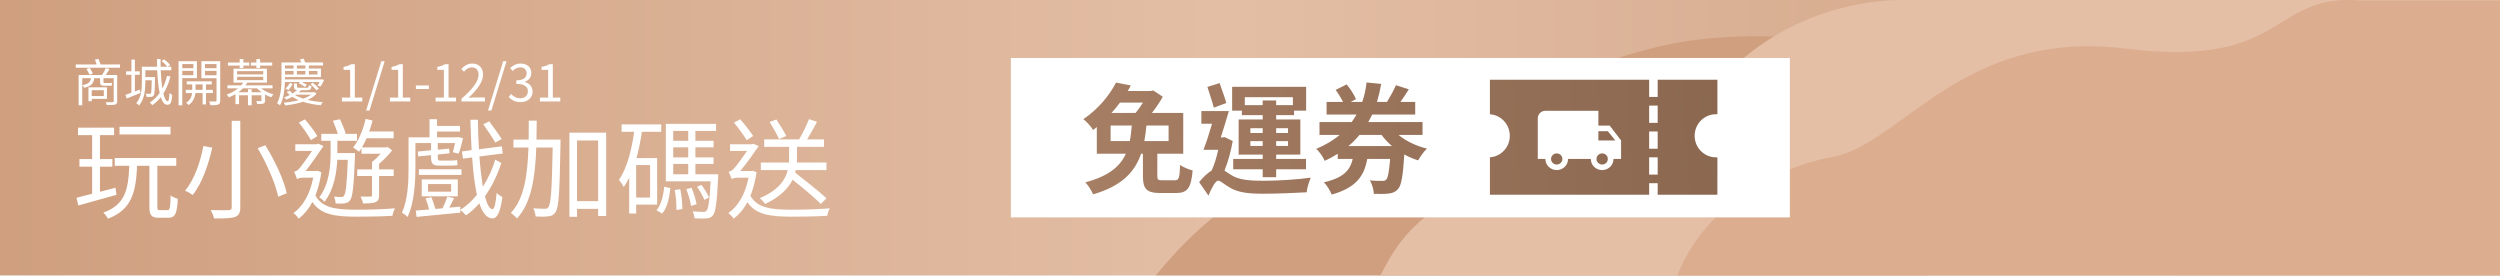
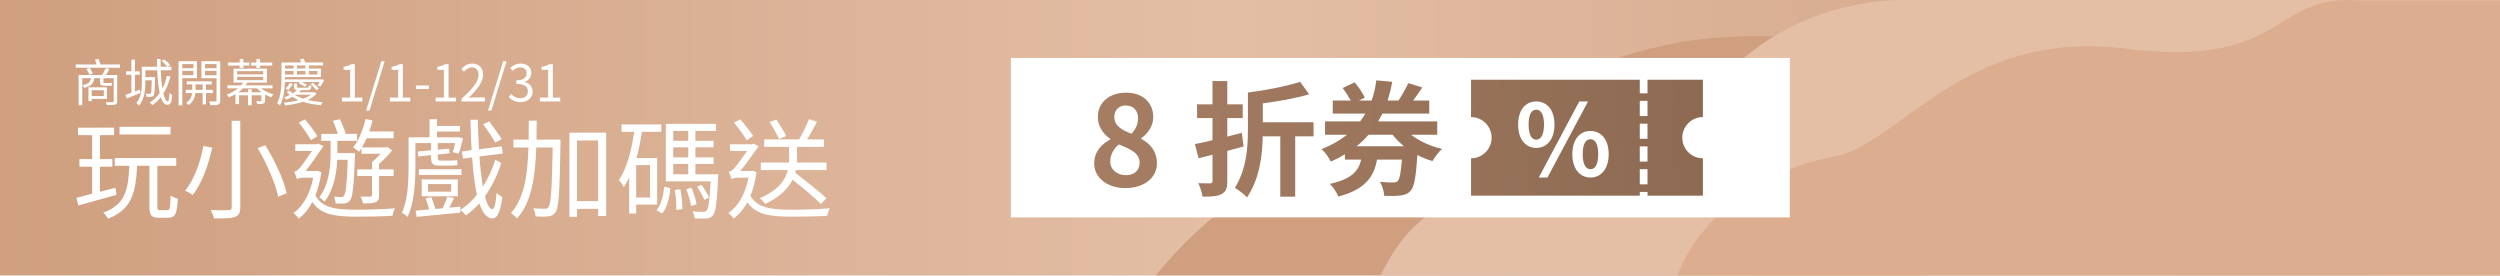
<svg xmlns="http://www.w3.org/2000/svg" width="690" height="76" viewBox="0 0 690 76" fill="none">
  <rect width="690" height="76" fill="url(#paint0_linear)" />
  <path d="M403.668 37.702C427.588 28.964 424.551 21.056 457.203 13.009C489.856 4.963 532 15.599 532 15.599V76H319C352.032 35.733 379.749 46.439 403.668 37.702Z" fill="#CF9F7F" />
  <path d="M472.038 25.428C488.961 4.478 512.079 0.253 523.79 0H690V76H381C385.911 66.512 390.444 58.921 411.598 49.054C432.752 39.186 450.884 51.615 472.038 25.428Z" fill="#E4BEA5" />
  <path d="M463 76C469.053 59.623 486.835 46.748 505.752 43.34C524.668 39.932 541.693 7.842 586.715 13.425C631.737 19.008 626.44 -2.1 651.788 0.172L690 0.172V76H463Z" fill="#DCAD8E" />
  <path d="M47.06 34.99H32.99V37.12H47.06V34.99ZM31.88 51.82C30.44 52.18 29 52.57 27.59 52.93V46H31.01V43.9H27.59V37.3H31.49V35.23H21.53V37.3H25.43V43.9H21.92V46H25.43V53.47C23.78 53.89 22.31 54.28 21.11 54.58L21.62 56.71C24.5 55.93 28.4 54.82 32.15 53.77L31.88 51.82ZM44.18 58C43.55 58 43.43 57.88 43.43 57.04V45.76H48.65V43.6H31.67V45.76H35.69C35.39 52.42 34.55 56.5 28.49 58.69C28.97 59.05 29.57 59.86 29.78 60.37C36.35 57.85 37.49 53.17 37.85 45.76H41.24V57.07C41.24 59.41 41.78 60.1 43.88 60.1H46.46C48.32 60.1 48.89 58.99 49.07 54.85C48.47 54.7 47.54 54.34 47.09 53.92C47 57.43 46.88 58 46.25 58H44.18ZM63.95 33.34V57.19C63.95 57.79 63.71 58 63.08 58C62.51 58.03 60.35 58.06 58.16 57.97C58.52 58.6 58.94 59.65 59.09 60.28C61.88 60.31 63.74 60.25 64.82 59.89C65.87 59.5 66.32 58.84 66.32 57.19V33.34H63.95ZM71.12 40.9C73.67 45.19 76.07 50.77 76.79 54.31L79.13 53.32C78.38 49.75 75.86 44.29 73.22 40.09L71.12 40.9ZM56.12 40.3C55.4 44.32 53.75 49.48 51.08 52.63C51.68 52.87 52.64 53.41 53.18 53.8C55.88 50.47 57.62 45.1 58.58 40.75L56.12 40.3ZM99.77 42.43H105.08C104.36 43.24 103.49 44.11 102.68 44.68V46.75H98.6V48.58H102.68V53.86C102.68 54.16 102.59 54.25 102.23 54.25C101.87 54.28 100.76 54.28 99.5 54.25C99.8 54.79 100.1 55.57 100.19 56.14C101.87 56.14 102.98 56.11 103.67 55.78C104.45 55.45 104.63 54.91 104.63 53.89V48.58H108.65V46.75H104.63V45.22C105.89 44.17 107.24 42.79 108.23 41.5L106.97 40.57L106.61 40.69H99.89C100.34 39.94 100.76 39.07 101.18 38.17H108.65V36.28H101.9C102.26 35.32 102.56 34.27 102.83 33.28L100.91 32.8C100.25 35.77 99.02 38.74 97.46 40.69C97.94 40.96 98.69 41.56 99.08 41.89C99.32 41.59 99.56 41.26 99.77 40.9V42.43ZM91.25 42.13C91.25 45.73 90.92 50.71 88.13 54.46C88.58 54.73 89.24 55.3 89.57 55.69C92.18 52.27 92.9 47.83 93.08 44.11H95.99C95.75 50.92 95.42 53.41 94.94 54.01C94.76 54.34 94.52 54.4 94.19 54.37C93.83 54.37 93.05 54.37 92.18 54.28C92.42 54.79 92.6 55.57 92.66 56.17C93.59 56.2 94.49 56.2 95.06 56.14C95.72 56.05 96.2 55.84 96.62 55.27C97.34 54.34 97.64 51.52 97.97 43.18V42.25H93.11V42.16V38.86H98.54V36.94H95.18L95.42 36.88C95.12 35.83 94.43 34.18 93.83 32.92L91.88 33.31C92.33 34.45 92.93 35.89 93.26 36.94H88.67V38.86H91.25V42.13ZM87.59 37.57C86.9 36.34 85.43 34.42 84.17 32.95L82.49 33.82C83.66 35.32 85.13 37.39 85.82 38.68L87.59 37.57ZM87.68 47.14L87.32 47.2H84.35C85.97 45.19 88.1 42.04 89.27 40.3L87.77 39.64L87.35 39.82H81.5V41.65H86.12C84.89 43.48 83.21 45.85 82.58 46.54C82.07 47.08 81.62 47.29 81.17 47.41C81.41 47.86 81.83 48.91 81.98 49.45C82.22 49.21 83 49.03 83.75 49.03H86.45C85.55 53.62 83.6 56.95 80.99 58.81C81.44 59.11 82.16 59.89 82.46 60.34C83.9 59.23 85.19 57.7 86.21 55.75C88.55 59.2 92.3 59.8 98.48 59.8C101.75 59.8 105.5 59.74 108.32 59.56C108.41 58.96 108.71 57.97 109.04 57.49C106.01 57.76 101.66 57.88 98.51 57.88C92.75 57.88 88.97 57.43 87.05 53.95C87.77 52.12 88.34 49.99 88.7 47.56L87.68 47.14ZM138.47 38.38C137.69 37.12 136.19 35.05 135.02 33.49L133.37 34.3C134.54 35.89 135.98 38.08 136.7 39.34L138.47 38.38ZM118.97 39.49V41.47L115.28 41.83L115.46 43.18L118.97 42.82V43.36C118.97 44.98 119.3 45.7 121.04 45.7H124.46C125.12 45.7 125.93 45.67 126.29 45.55C126.23 45.1 126.17 44.65 126.14 44.17C125.72 44.29 124.82 44.32 124.37 44.32H121.49C120.92 44.32 120.83 44.11 120.83 43.39V42.64L124.1 42.31L123.92 41.02L120.83 41.32V39.49H125.6C125.42 40.42 125.18 41.35 124.97 42.01L126.59 42.4C127.01 41.32 127.46 39.64 127.79 38.14L126.47 37.84L126.14 37.9H120.62V36.31H126.95V34.75H120.62V32.89H118.55V37.9H112.76V46.24C112.76 49.96 112.61 55.06 110.93 58.72C111.38 58.93 112.16 59.5 112.49 59.89C114.35 56.02 114.65 50.23 114.65 46.24V39.49H118.97ZM127.37 46.72H115.61V48.28H127.37V46.72ZM118.13 50.8H124.52V52.9H118.13V50.8ZM126.35 54.19V49.51H116.39V54.19H126.35ZM136.67 44.05C135.95 46.63 134.75 49.21 133.25 51.55C132.89 49.21 132.56 46.39 132.32 43.18L138.77 42.37L138.5 40.39L132.2 41.2C132.02 38.62 131.93 35.89 131.9 33.04H129.83C129.92 35.98 130.01 38.83 130.16 41.44L127.49 41.8L127.79 43.78L130.31 43.45C130.58 47.47 131.03 51.01 131.63 53.77C130.25 55.48 128.69 56.92 127.04 57.91V57.04L123.98 57.31C124.43 56.5 124.91 55.57 125.33 54.67L123.47 54.31C123.17 55.21 122.6 56.5 122.15 57.49L120.17 57.67C119.93 56.74 119.45 55.45 119.06 54.43L117.47 54.73C117.83 55.66 118.19 56.86 118.43 57.82C117.05 57.94 115.79 58.03 114.74 58.12L114.98 59.86C118.19 59.56 122.72 59.11 127.04 58.69V57.97C127.61 58.36 128.21 58.96 128.6 59.44C129.89 58.6 131.15 57.43 132.29 56.11C133.16 58.72 134.33 60.25 135.92 60.28C137 60.31 138.08 59.05 138.65 54.4C138.26 54.19 137.42 53.68 137.06 53.23C136.85 56.11 136.46 57.73 135.92 57.73C135.11 57.67 134.39 56.38 133.85 54.19C135.77 51.43 137.36 48.19 138.35 44.98L136.67 44.05ZM154.7 38.53H148.07C148.1 36.82 148.13 35.08 148.13 33.31H145.94C145.94 35.08 145.94 36.82 145.91 38.53H141.71V40.72H145.85C145.61 48.22 144.71 54.85 140.99 58.78C141.53 59.11 142.34 59.83 142.67 60.31C146.72 55.93 147.74 48.76 148.01 40.72H152.54C152.33 52.21 152.06 56.29 151.37 57.13C151.16 57.55 150.86 57.64 150.38 57.61C149.84 57.61 148.55 57.61 147.17 57.49C147.56 58.12 147.77 59.08 147.83 59.74C149.15 59.83 150.53 59.83 151.34 59.71C152.24 59.62 152.78 59.35 153.32 58.57C154.25 57.28 154.46 52.93 154.7 39.67V38.53ZM159.26 55.51V38.77H165.08V55.51H159.26ZM157.16 36.61V59.83H159.26V57.64H165.08V59.62H167.3V36.61H157.16ZM179.42 54.52H175.58V45.55H179.42V54.52ZM181.37 56.47V43.63H175.67C176.3 41.35 176.78 38.89 177.17 36.37H182.51V34.33H171.56V36.37H175.04C174.29 41.56 173.03 46.45 170.84 49.66C171.26 50.11 171.95 51.16 172.16 51.61C172.7 50.83 173.21 49.96 173.66 49.03V58.93H175.58V56.47H181.37ZM182.75 58.93C184.19 57.31 184.73 54.52 185.03 51.94L183.35 51.52C183.08 53.98 182.48 56.56 181.19 58.03L182.75 58.93ZM186.23 52.45C186.56 54.19 186.74 56.47 186.68 57.97L188.33 57.7C188.36 56.23 188.12 53.98 187.76 52.21L186.23 52.45ZM189.41 52.21C190.01 53.68 190.55 55.57 190.73 56.83L192.26 56.38C192.05 55.15 191.48 53.23 190.85 51.82L189.41 52.21ZM185.81 45.25H189.95V48.1H185.81V45.25ZM189.95 36.13V38.86H185.81V36.13H189.95ZM189.95 43.45H185.81V40.66H189.95V43.45ZM191.93 48.1V45.25H196.94V43.45H191.93V40.66H196.94V38.86H191.93V36.13H197.63V34.18H183.77V50.05H196.13C195.86 55.48 195.5 57.58 195.02 58.15C194.75 58.42 194.54 58.48 194.06 58.48C193.61 58.48 192.41 58.45 191.15 58.33C191.45 58.87 191.66 59.68 191.69 60.25C193.04 60.34 194.3 60.34 194.99 60.28C195.8 60.22 196.28 60.01 196.76 59.44C197.51 58.57 197.87 55.99 198.2 49.03C198.23 48.73 198.23 48.1 198.23 48.1H191.93ZM195.68 54.52C195.29 53.59 194.45 52.12 193.61 51.04L192.38 51.55C193.16 52.66 194.03 54.16 194.39 55.15L195.68 54.52ZM217.01 37.54C216.41 36.34 215.24 34.39 214.28 32.98L212.42 33.67C213.35 35.17 214.49 37.18 215.03 38.38L217.01 37.54ZM228.11 54.73C226.16 52.9 222.41 49.93 219.47 47.65C219.53 47.44 219.59 47.17 219.65 46.93H228.11V44.86H219.95C219.98 44.41 219.98 44.02 219.98 43.6V40.54H227.42V38.47H222.77C223.67 37.03 224.66 35.2 225.5 33.61L223.28 32.89C222.62 34.57 221.54 36.85 220.55 38.47H210.92V40.54H217.79V43.57C217.79 43.99 217.79 44.41 217.76 44.86H209.99V46.93H217.43C216.8 49.57 214.94 52.48 209.69 54.7C210.2 55.09 210.89 55.84 211.19 56.29C215.36 54.34 217.58 51.94 218.75 49.6C221.57 51.82 224.84 54.55 226.55 56.29L228.11 54.73ZM207.86 37.54C207.08 36.28 205.58 34.39 204.29 32.92L202.58 33.85C203.84 35.35 205.37 37.45 206.09 38.71L207.86 37.54ZM207.83 47.14L207.44 47.2H204.32C205.97 45.19 208.19 42.1 209.39 40.33L207.92 39.67L207.56 39.82H201.5V41.65H206.21C204.95 43.48 203.21 45.88 202.52 46.57C202.04 47.11 201.56 47.29 201.11 47.41C201.35 47.89 201.8 48.91 201.95 49.45C202.16 49.21 202.94 49.03 203.69 49.03H206.6C205.67 53.65 203.72 56.95 201.02 58.81C201.47 59.11 202.22 59.89 202.49 60.34C203.93 59.26 205.25 57.76 206.27 55.81C208.61 59.2 212.39 59.8 218.48 59.8C221.75 59.8 225.5 59.74 228.32 59.56C228.41 58.96 228.71 57.97 229.04 57.49C226.01 57.76 221.66 57.88 218.51 57.88C212.81 57.88 209.03 57.4 207.11 54.04C207.86 52.21 208.43 50.02 208.82 47.56L207.83 47.14Z" fill="white" />
  <path d="M28.652 24.892V26.516H25.32V24.892H28.652ZM29.52 27.286V24.108H24.41V27.93H25.32V27.286H29.52ZM32.348 20.706H29.17C29.534 20.216 29.912 19.6 30.248 19.04L29.198 18.802C28.974 19.362 28.54 20.146 28.176 20.706H21.708V29.05H22.702V21.574H25.11C24.914 22.652 24.368 23.212 22.73 23.506C22.926 23.674 23.15 24.01 23.234 24.234C25.166 23.8 25.824 23.03 26.034 21.574H27.616V22.47C27.616 23.296 27.784 23.66 28.638 23.66H30.108C30.416 23.66 30.752 23.66 30.92 23.59C30.892 23.366 30.864 23.086 30.85 22.848C30.654 22.89 30.29 22.904 30.08 22.904H28.82C28.596 22.904 28.554 22.792 28.554 22.484V21.574H31.382V27.902C31.382 28.126 31.298 28.182 31.074 28.196C30.85 28.21 30.038 28.224 29.17 28.196C29.31 28.42 29.436 28.742 29.492 28.994C30.682 28.994 31.382 28.98 31.802 28.854C32.208 28.7 32.348 28.462 32.348 27.916V20.706ZM23.878 19.026C24.172 19.544 24.55 20.244 24.746 20.65L25.642 20.286C25.46 19.88 25.068 19.222 24.76 18.732L23.878 19.026ZM27.77 17.794C27.616 17.332 27.364 16.716 27.168 16.226L26.202 16.478C26.37 16.87 26.552 17.374 26.692 17.794H20.91V18.69H33.118V17.794H27.77ZM38.592 24.738L37.234 25.242V20.65H38.564V19.684H37.234V16.45H36.268V19.684H34.812V20.65H36.268V25.592C35.652 25.816 35.092 26.012 34.63 26.166L34.966 27.188C36.058 26.754 37.458 26.222 38.788 25.662L38.592 24.738ZM46.082 20.944C45.774 22.232 45.368 23.394 44.808 24.43C44.598 23.058 44.43 21.322 44.36 19.39H47.286V18.424H46.264L46.964 17.948C46.628 17.472 45.914 16.828 45.298 16.38L44.598 16.828C45.186 17.29 45.872 17.976 46.208 18.424H44.332C44.318 17.738 44.318 17.01 44.318 16.282H43.324C43.324 17.01 43.338 17.724 43.366 18.424H39.152V22.75C39.152 24.556 39.012 26.852 37.612 28.462C37.836 28.588 38.228 28.924 38.382 29.12C39.88 27.384 40.118 24.724 40.118 22.764V22.148H41.882C41.84 24.654 41.784 25.55 41.63 25.76C41.574 25.886 41.462 25.9 41.294 25.9C41.112 25.9 40.678 25.9 40.202 25.858C40.342 26.096 40.412 26.46 40.44 26.74C40.944 26.768 41.434 26.768 41.7 26.74C42.036 26.698 42.246 26.6 42.414 26.348C42.68 25.998 42.736 24.878 42.778 21.686C42.792 21.56 42.792 21.266 42.792 21.266H40.118V19.39H43.394C43.492 21.812 43.702 23.996 44.066 25.662C43.31 26.74 42.4 27.636 41.308 28.308C41.518 28.448 41.896 28.826 42.036 29.022C42.932 28.42 43.702 27.678 44.374 26.824C44.808 28.14 45.396 28.924 46.18 28.924C47.09 28.924 47.384 28.28 47.538 26.18C47.286 26.082 46.964 25.872 46.768 25.648C46.712 27.258 46.572 27.944 46.306 27.944C45.83 27.944 45.424 27.16 45.088 25.816C45.942 24.486 46.586 22.918 47.048 21.098L46.082 20.944ZM53.376 17.682V18.816H50.31V17.682H53.376ZM50.31 20.762V19.558H53.376V20.762H50.31ZM54.356 21.56V16.884H49.288V29.078H50.31V21.56H54.356ZM53.964 24.808V23.296H55.924V24.808H53.964ZM58.752 25.69V24.808H56.848V23.296H58.444V22.442H51.542V23.296H53.054V24.808H51.276V25.69H53.026C52.942 26.502 52.55 27.664 51.374 28.378C51.598 28.518 51.906 28.812 52.06 28.994C53.404 28.084 53.852 26.628 53.936 25.69H55.924V28.812H56.848V25.69H58.752ZM56.582 20.776V19.558H59.76V20.776H56.582ZM59.76 17.682V18.816H56.582V17.682H59.76ZM60.782 16.884H55.588V21.574H59.76V27.706C59.76 27.93 59.69 28.014 59.466 28.014C59.256 28.028 58.5 28.028 57.73 28C57.884 28.28 58.038 28.77 58.066 29.036C59.116 29.05 59.816 29.022 60.236 28.854C60.642 28.672 60.782 28.336 60.782 27.72V16.884ZM70.764 18.76H71.786V18.102H75.132V17.262H71.786V16.296H70.764V17.262H69.266V18.102H70.764V18.76ZM66.158 18.76H67.166V18.102H68.818V17.262H67.166V16.296H66.158V17.262H62.91V18.102H66.158V18.76ZM69.462 25.466V24.612H68.44V25.466H65.78C66.242 25.13 66.662 24.766 67.04 24.388H70.974C71.31 24.766 71.73 25.144 72.206 25.466H69.462ZM65.444 21.196H72.654V22.12H65.444V21.196ZM65.444 19.628H72.654V20.538H65.444V19.628ZM75.216 24.388V23.548H67.768C67.964 23.296 68.118 23.058 68.272 22.792H73.676V18.956H64.45V22.792H67.138C66.97 23.044 66.774 23.296 66.564 23.548H62.784V24.388H65.696C64.884 25.046 63.848 25.648 62.574 26.11C62.756 26.278 63.05 26.628 63.162 26.88C63.834 26.6 64.436 26.306 64.982 25.984V28.742H65.976V26.292H68.44V29.05H69.462V26.292H72.15V27.72C72.15 27.874 72.094 27.902 71.94 27.916C71.8 27.93 71.296 27.93 70.708 27.902C70.82 28.14 70.946 28.448 70.988 28.7C71.828 28.7 72.388 28.7 72.724 28.574C73.074 28.42 73.158 28.196 73.158 27.734V26.082C73.704 26.404 74.292 26.656 74.866 26.838C74.992 26.586 75.272 26.236 75.482 26.054C74.278 25.746 72.99 25.116 72.094 24.388H75.216ZM81.026 18.06V18.914H78.66V18.06H81.026ZM84.288 18.914H81.95V18.06H84.288V18.914ZM87.62 19.6V20.58H85.24V19.6H87.62ZM81.95 19.6H84.288V20.58H81.95V19.6ZM78.66 19.6H81.026V20.58H78.66V19.6ZM82.748 22.624L82.468 22.96C83.014 23.24 83.77 23.716 84.19 23.996L84.68 23.38C84.358 23.17 83.84 22.89 83.364 22.624H88.194C88.04 23.016 87.83 23.38 87.648 23.66L88.474 23.856C88.796 23.394 89.146 22.694 89.454 22.064L88.768 21.882L88.614 21.91H78.66V21.476V21.266H88.586V18.914H85.24V18.06H89.16V17.234H84.218C84.106 16.898 83.966 16.506 83.812 16.184L82.818 16.366C82.902 16.632 83.014 16.94 83.098 17.234H77.694V21.476C77.694 23.562 77.596 26.446 76.476 28.504C76.686 28.588 77.106 28.882 77.274 29.078C78.282 27.258 78.576 24.71 78.646 22.624H82.748ZM85.716 23.24C86.276 23.744 87.004 24.472 87.368 24.92L88.012 24.43C87.648 24.01 86.906 23.324 86.346 22.834L85.716 23.24ZM79.57 24.906C79.99 24.444 80.438 23.744 80.774 23.254L80.074 22.834C79.752 23.324 79.276 24.01 78.842 24.416L79.57 24.906ZM81.614 26.124H85.856C85.282 26.558 84.54 26.936 83.7 27.23C82.874 26.964 82.104 26.628 81.446 26.25L81.614 26.124ZM86.78 25.424L86.598 25.466H82.482C82.706 25.27 82.916 25.088 83.084 24.892H84.834C85.618 24.892 85.87 24.654 85.954 23.744C85.716 23.716 85.408 23.618 85.226 23.506C85.184 24.136 85.1 24.22 84.708 24.22H82.65C82.076 24.22 81.978 24.178 81.978 23.898V23.03H81.124V23.898C81.124 24.542 81.306 24.794 81.978 24.864C81.642 25.172 81.236 25.48 80.76 25.788C80.438 25.55 80.158 25.298 79.934 25.032L79.136 25.382C79.388 25.69 79.668 25.956 79.99 26.208C79.5 26.46 78.968 26.684 78.394 26.894C78.604 27.034 78.856 27.314 78.982 27.51C79.584 27.258 80.144 27.006 80.662 26.712C81.194 27.062 81.782 27.37 82.412 27.65C81.11 27.986 79.682 28.224 78.31 28.35C78.464 28.546 78.66 28.882 78.73 29.106C80.368 28.91 82.09 28.602 83.616 28.084C85.1 28.574 86.794 28.882 88.544 29.05C88.656 28.798 88.88 28.42 89.076 28.21C87.606 28.098 86.192 27.888 84.918 27.58C85.912 27.118 86.78 26.544 87.382 25.83L86.78 25.424ZM94.363 28H99.991V26.936H97.933V17.724H96.953C96.393 18.06 95.735 18.298 94.825 18.466V19.278H96.645V26.936H94.363V28ZM101.05 30.506H101.988L106.174 16.884H105.25L101.05 30.506ZM107.611 28H113.239V26.936H111.181V17.724H110.201C109.641 18.06 108.983 18.298 108.073 18.466V19.278H109.893V26.936H107.611V28ZM114.789 24.57H118.373V23.59H114.789V24.57ZM120.23 28H125.858V26.936H123.8V17.724H122.82C122.26 18.06 121.602 18.298 120.692 18.466V19.278H122.512V26.936H120.23V28ZM127.38 28H133.834V26.894H130.992C130.474 26.894 129.844 26.95 129.312 26.992C131.72 24.71 133.33 22.624 133.33 20.58C133.33 18.746 132.182 17.542 130.348 17.542C129.046 17.542 128.164 18.144 127.324 19.054L128.066 19.782C128.626 19.11 129.354 18.592 130.194 18.592C131.468 18.592 132.084 19.446 132.084 20.622C132.084 22.386 130.6 24.43 127.38 27.244V28ZM134.683 30.506H135.621L139.807 16.884H138.883L134.683 30.506ZM143.708 28.182C145.528 28.182 146.998 27.09 146.998 25.256C146.998 23.856 146.032 22.932 144.828 22.652V22.596C145.906 22.19 146.648 21.364 146.648 20.118C146.648 18.494 145.388 17.542 143.666 17.542C142.476 17.542 141.566 18.06 140.796 18.774L141.482 19.586C142.056 18.998 142.784 18.592 143.61 18.592C144.674 18.592 145.346 19.236 145.346 20.216C145.346 21.322 144.618 22.176 142.504 22.176V23.156C144.87 23.156 145.696 23.982 145.696 25.2C145.696 26.39 144.828 27.118 143.61 27.118C142.448 27.118 141.664 26.572 141.062 25.942L140.418 26.782C141.09 27.51 142.098 28.182 143.708 28.182ZM149.009 28H154.637V26.936H152.579V17.724H151.599C151.039 18.06 150.381 18.298 149.471 18.466V19.278H151.291V26.936H149.009V28Z" fill="white" />
  <rect x="279" y="16" width="215" height="44" fill="white" />
-   <path d="M322.533 34.654V38.928H315.832C316.089 37.536 316.281 36.145 316.409 34.654H322.533ZM306.534 38.928V34.654H312.369C312.241 36.145 312.113 37.536 311.824 38.928H306.534ZM315.447 28.327C314.838 29.321 314.133 30.315 313.427 31.176H306.759C307.624 30.248 308.362 29.321 309.099 28.327H315.447ZM320.834 49.76C319.615 49.76 319.423 49.627 319.423 48.501V42.439H326.573V31.176H317.916C319.07 29.718 320.192 28.062 320.93 26.704L318.269 24.948L317.627 25.114H311.247C311.568 24.617 311.856 24.087 312.113 23.59L308.009 22.795C306.342 26.108 303.296 29.983 299 32.899C299.898 33.528 301.116 34.919 301.693 35.88C302.046 35.615 302.398 35.35 302.719 35.052V42.439H310.734C309.195 45.818 306.118 48.6 299.545 50.323C300.379 51.184 301.276 52.642 301.693 53.636C309.773 51.317 313.267 47.309 314.934 42.439H315.447V48.567C315.447 52.112 316.409 53.271 320.256 53.271H324.585C327.759 53.271 328.753 51.913 329.169 47.044C328.144 46.779 326.508 46.149 325.707 45.52C325.579 49.164 325.354 49.76 324.264 49.76H320.834Z" fill="url(#paint1_angular)" />
-   <path d="M356.838 26.836V29.023H352.221V27.731H348.502V29.023H343.565V26.836H356.838ZM355.492 35.383V36.708H352.221V35.383H355.492ZM355.492 40.286H352.221V38.961H355.492V40.286ZM345.104 40.286V38.961H348.502V40.286H345.104ZM345.104 35.383H348.502V36.708H345.104V35.383ZM342.763 31.772H348.502V32.965H341.866V42.671H348.502V43.863H340.359V46.712H348.502V48.899H352.221V46.712H360.461V43.863H352.221V42.671H358.89V32.965H352.221V31.772H357.159V30.547H360.493V23.954H340.07V30.547H342.763V31.772ZM338.467 28.427C338.05 26.936 337.217 24.716 336.608 22.927L333.241 23.988C333.786 25.776 334.652 28.195 335.005 29.718L338.467 28.427ZM337.986 37.834L337.441 37.934H336.928C337.666 35.648 338.499 32.998 339.173 30.646H331.574V34.157H334.524C333.786 36.741 332.921 39.391 332.151 41.346H336.223C335.806 43.3 335.197 45.387 334.427 47.044C333.337 47.706 332.119 48.832 330.965 50.257L333.53 54C334.299 52.112 335.453 49.859 336.191 49.859C336.864 49.859 337.986 50.952 339.333 51.714C341.641 53.106 344.334 53.47 348.598 53.47C352.35 53.47 358.024 53.238 360.653 53.072C360.685 52.012 361.327 50.091 361.776 49.031C358.217 49.561 352.478 49.892 348.791 49.892C345.04 49.892 342.026 49.694 339.846 48.335C339.044 47.839 338.435 47.408 337.954 47.077C338.98 44.592 339.75 41.644 340.231 38.928L337.986 37.834Z" fill="url(#paint2_angular)" />
-   <path d="M381.301 37.238C382.134 38.364 383.128 39.391 384.186 40.319H372.163C373.318 39.358 374.311 38.331 375.209 37.238H381.301ZM392.618 37.238V33.694H377.646C378.031 32.998 378.383 32.335 378.736 31.607H390.598V28.128H386.527C387.264 27.068 388.066 25.876 388.835 24.65L385.276 23.524C384.699 24.882 383.673 26.737 382.808 28.128H380.05C380.531 26.505 380.916 24.849 381.205 23.159L377.165 22.762C376.973 24.584 376.588 26.406 375.979 28.128H372.805L374.247 27.366C373.798 26.207 372.676 24.518 371.682 23.292L368.637 24.816C369.374 25.809 370.144 27.068 370.689 28.128H366.136V31.607H374.408C373.991 32.335 373.574 32.998 373.061 33.694H364.18V37.238H369.759C367.963 38.729 365.847 40.021 363.282 41.081C364.116 41.809 365.206 43.367 365.623 44.393C366.937 43.797 368.092 43.168 369.214 42.439V43.863H373.35C372.644 46.911 370.945 49.031 365.398 50.323C366.2 51.118 367.194 52.708 367.547 53.702C374.408 51.781 376.556 48.435 377.357 43.863H383.673C383.385 47.507 383.064 49.064 382.615 49.561C382.263 49.859 382.006 49.959 381.461 49.925C380.852 49.959 379.505 49.925 378.095 49.793C378.704 50.787 379.121 52.344 379.185 53.503C380.884 53.569 382.423 53.536 383.353 53.404C384.411 53.271 385.18 52.973 385.885 52.145C386.783 51.118 387.232 48.468 387.585 42.638C388.803 43.3 390.053 43.83 391.4 44.261C391.945 43.267 393.003 41.776 393.837 41.014C390.823 40.286 388.066 38.928 385.982 37.238H392.618Z" fill="url(#paint3_angular)" />
-   <path d="M428.088 43.874C428.088 44.723 428.788 45.408 429.656 45.408C430.523 45.408 431.223 44.723 431.223 43.874C431.223 43.025 430.523 42.34 429.656 42.34C428.788 42.34 428.088 43.025 428.088 43.874Z" fill="url(#paint4_angular)" />
-   <path d="M445.81 38.761L443.762 36.204H441.15V38.761H445.81Z" fill="url(#paint5_angular)" />
-   <path d="M440.627 43.874C440.627 44.723 441.328 45.408 442.195 45.408C443.062 45.408 443.762 44.723 443.762 43.874C443.762 43.025 443.062 42.34 442.195 42.34C441.328 42.34 440.627 43.025 440.627 43.874Z" fill="url(#paint6_angular)" />
-   <path fill-rule="evenodd" clip-rule="evenodd" d="M411.214 22H455.164V26.762H457.519V22H474V31.537C473.87 31.528 473.739 31.524 473.608 31.524C470.357 31.524 467.721 34.189 467.721 37.476C467.721 40.764 470.357 43.429 473.608 43.429C473.739 43.429 473.87 43.424 474 43.416V53.746H411.214V43.416C414.282 43.211 416.707 40.63 416.707 37.476C416.707 34.322 414.282 31.741 411.214 31.537V22ZM457.519 29.143H455.164V33.905H457.519V29.143ZM455.164 36.286H457.519V41.048H455.164V36.286ZM457.519 43.429H455.164V48.191H457.519V43.429ZM455.164 50.571H457.519V53.746H455.164V50.571ZM441.15 34.67H444.285L447.419 38.761V43.874H445.33C445.33 45.572 443.929 46.942 442.195 46.942C440.46 46.942 439.06 45.572 439.06 43.874H432.79C432.79 45.572 431.39 46.942 429.656 46.942C427.921 46.942 426.521 45.572 426.521 43.874H424.431V32.625C424.431 31.5 425.371 30.579 426.521 30.579H441.15V34.67Z" fill="url(#paint7_angular)" />
+   <path fill-rule="evenodd" clip-rule="evenodd" d="M452.578 22V25.753H454.711V22H470V32.311C466.858 32.311 464.311 34.858 464.311 38C464.311 41.142 466.858 43.689 470 43.689V54H454.711V52.973H452.578V54H406L406 43.689C409.142 43.689 411.689 41.142 411.689 38C411.689 34.858 409.142 32.311 406 32.311L406 22H452.578ZM452.578 27.847V32.035H454.711V27.847H452.578ZM452.578 34.128V38.316H454.711V34.128H452.578ZM452.578 40.41V44.597H454.711V40.41H452.578ZM452.578 46.691V50.879H454.711V46.691H452.578ZM424.006 40.824C426.953 40.824 429.039 38.445 429.039 34.371C429.039 30.324 426.953 28 424.006 28C421.058 28 419 30.324 419 34.371C419 38.445 421.058 40.824 424.006 40.824ZM424.006 38.555C422.81 38.555 421.892 37.352 421.892 34.371C421.892 31.391 422.81 30.27 424.006 30.27C425.201 30.27 426.147 31.391 426.147 34.371C426.147 37.352 425.201 38.555 424.006 38.555ZM424.701 49H427.092L438.299 28H435.88L424.701 49ZM438.967 49C441.887 49 444 46.594 444 42.547C444 38.473 441.887 36.148 438.967 36.148C436.047 36.148 433.961 38.473 433.961 42.547C433.961 46.594 436.047 49 438.967 49ZM438.967 46.703C437.771 46.703 436.825 45.527 436.825 42.547C436.825 39.566 437.771 38.418 438.967 38.418C440.162 38.418 441.108 39.566 441.108 42.547C441.108 45.527 440.162 46.703 438.967 46.703ZM396.674 37.184V33.509H380.374C380.793 32.787 381.176 32.101 381.56 31.345H394.475V27.738H390.042C390.845 26.639 391.717 25.402 392.555 24.132L388.681 22.964C388.052 24.372 386.936 26.296 385.993 27.738H382.992C383.515 26.055 383.934 24.338 384.248 22.586L379.85 22.174C379.641 24.063 379.222 25.952 378.559 27.738H375.103L376.674 26.948C376.185 25.746 374.964 23.994 373.882 22.724L370.566 24.303C371.369 25.334 372.206 26.639 372.8 27.738H367.843V31.345H376.848C376.395 32.101 375.941 32.787 375.383 33.509H365.714V37.184H371.787C369.833 38.73 367.529 40.069 364.737 41.168C365.644 41.924 366.831 43.539 367.285 44.603C368.716 43.985 369.972 43.333 371.194 42.577V44.054H375.697C374.929 47.214 373.079 49.412 367.041 50.752C367.913 51.576 368.995 53.225 369.379 54.255C376.848 52.263 379.187 48.794 380.06 44.054H386.936C386.621 47.832 386.272 49.446 385.784 49.962C385.4 50.271 385.121 50.374 384.527 50.339C383.864 50.374 382.398 50.339 380.862 50.202C381.526 51.233 381.979 52.847 382.049 54.049C383.899 54.118 385.574 54.083 386.587 53.946C387.738 53.809 388.576 53.499 389.344 52.641C390.321 51.576 390.81 48.828 391.194 42.783C392.52 43.47 393.881 44.019 395.347 44.466C395.941 43.435 397.092 41.89 398 41.1C394.719 40.344 391.717 38.936 389.449 37.184H396.674ZM384.353 37.184C385.26 38.352 386.342 39.417 387.494 40.378H374.405C375.662 39.383 376.744 38.318 377.721 37.184H384.353ZM342.748 36.669C341.421 37.012 340.095 37.356 338.734 37.699V32.581H342.992V28.803H338.734V22.38H334.65V28.803H330.392V32.581H334.65V38.696C332.87 39.142 331.195 39.486 329.798 39.76L330.81 43.676C331.399 43.523 332.013 43.369 332.648 43.212L333.102 43.1C333.606 42.975 334.123 42.847 334.65 42.714V49.962C334.65 50.443 334.441 50.58 333.987 50.614H333.987C333.533 50.614 332.102 50.614 330.741 50.545C331.229 51.61 331.788 53.259 331.893 54.289C334.336 54.289 336.011 54.186 337.163 53.568C338.35 52.95 338.734 51.954 338.734 49.962V41.649C339.229 41.513 339.727 41.377 340.226 41.242C341.24 40.965 342.254 40.689 343.236 40.413L342.748 36.669ZM310.621 51.92C315.857 51.92 319.312 48.965 319.312 45.118C319.312 41.649 317.358 39.589 314.984 38.318V38.146C316.694 36.944 318.3 34.849 318.3 32.341C318.3 28.288 315.368 25.574 310.796 25.574C306.293 25.574 303.012 28.185 303.012 32.272C303.012 34.986 304.443 36.909 306.433 38.318V38.489C304.024 39.76 302 41.855 302 45.118C302 49.103 305.7 51.92 310.621 51.92ZM312.262 36.909C309.539 35.845 307.55 34.677 307.55 32.272C307.55 30.246 308.946 29.112 310.691 29.112C312.855 29.112 314.112 30.589 314.112 32.65C314.112 34.161 313.518 35.604 312.262 36.909ZM310.761 48.347C308.352 48.347 306.433 46.87 306.433 44.569C306.433 42.68 307.41 40.962 308.806 39.863C312.157 41.203 314.53 42.302 314.53 44.947C314.53 47.145 312.925 48.347 310.761 48.347ZM348.542 33.749H362.538V37.63H357.477V54.289H353.358V37.63H348.507C348.402 43.367 347.599 49.275 344.179 54.495C343.376 53.602 341.945 52.503 340.828 51.851C344.039 46.596 344.423 40.894 344.423 35.776V25.54C349.519 24.887 355.173 23.788 358.838 22.586L361.316 26.021C357.651 27.12 352.939 27.944 348.542 28.528V33.749Z" fill="url(#paint1_angular)" />
  <defs>
    <linearGradient id="paint0_linear" x1="3.21306e-07" y1="38" x2="669.949" y2="38" gradientUnits="userSpaceOnUse">
      <stop stop-color="#CF9F7F" />
      <stop offset="0.505" stop-color="#E3BEA5" />
      <stop offset="1" stop-color="#CF9F7F" />
    </linearGradient>
-     <radialGradient id="paint1_angular" cx="0" cy="0" r="1" gradientUnits="userSpaceOnUse" gradientTransform="translate(492.034 33.042) rotate(176.114) scale(193.479 1129.24)">
-       <stop stop-color="#88654E" />
-       <stop offset="1" stop-color="#A67E64" />
-     </radialGradient>
-     <radialGradient id="paint2_angular" cx="0" cy="0" r="1" gradientUnits="userSpaceOnUse" gradientTransform="translate(492.034 33.042) rotate(176.114) scale(193.479 1129.24)">
-       <stop stop-color="#88654E" />
-       <stop offset="1" stop-color="#A67E64" />
-     </radialGradient>
-     <radialGradient id="paint3_angular" cx="0" cy="0" r="1" gradientUnits="userSpaceOnUse" gradientTransform="translate(492.034 33.042) rotate(176.114) scale(193.479 1129.24)">
-       <stop stop-color="#88654E" />
-       <stop offset="1" stop-color="#A67E64" />
-     </radialGradient>
-     <radialGradient id="paint4_angular" cx="0" cy="0" r="1" gradientUnits="userSpaceOnUse" gradientTransform="translate(492.034 33.042) rotate(176.114) scale(193.479 1129.24)">
-       <stop stop-color="#88654E" />
-       <stop offset="1" stop-color="#A67E64" />
-     </radialGradient>
-     <radialGradient id="paint5_angular" cx="0" cy="0" r="1" gradientUnits="userSpaceOnUse" gradientTransform="translate(492.034 33.042) rotate(176.114) scale(193.479 1129.24)">
-       <stop stop-color="#88654E" />
-       <stop offset="1" stop-color="#A67E64" />
-     </radialGradient>
-     <radialGradient id="paint6_angular" cx="0" cy="0" r="1" gradientUnits="userSpaceOnUse" gradientTransform="translate(492.034 33.042) rotate(176.114) scale(193.479 1129.24)">
-       <stop stop-color="#88654E" />
-       <stop offset="1" stop-color="#A67E64" />
-     </radialGradient>
-     <radialGradient id="paint7_angular" cx="0" cy="0" r="1" gradientUnits="userSpaceOnUse" gradientTransform="translate(492.034 33.042) rotate(176.114) scale(193.479 1129.24)">
+     <radialGradient id="paint1_angular" cx="0" cy="0" r="1" gradientUnits="userSpaceOnUse" gradientTransform="translate(509.158 31.8109) rotate(177.325) scale(210.274 1075.52)">
      <stop stop-color="#88654E" />
      <stop offset="1" stop-color="#A67E64" />
    </radialGradient>
  </defs>
</svg>
